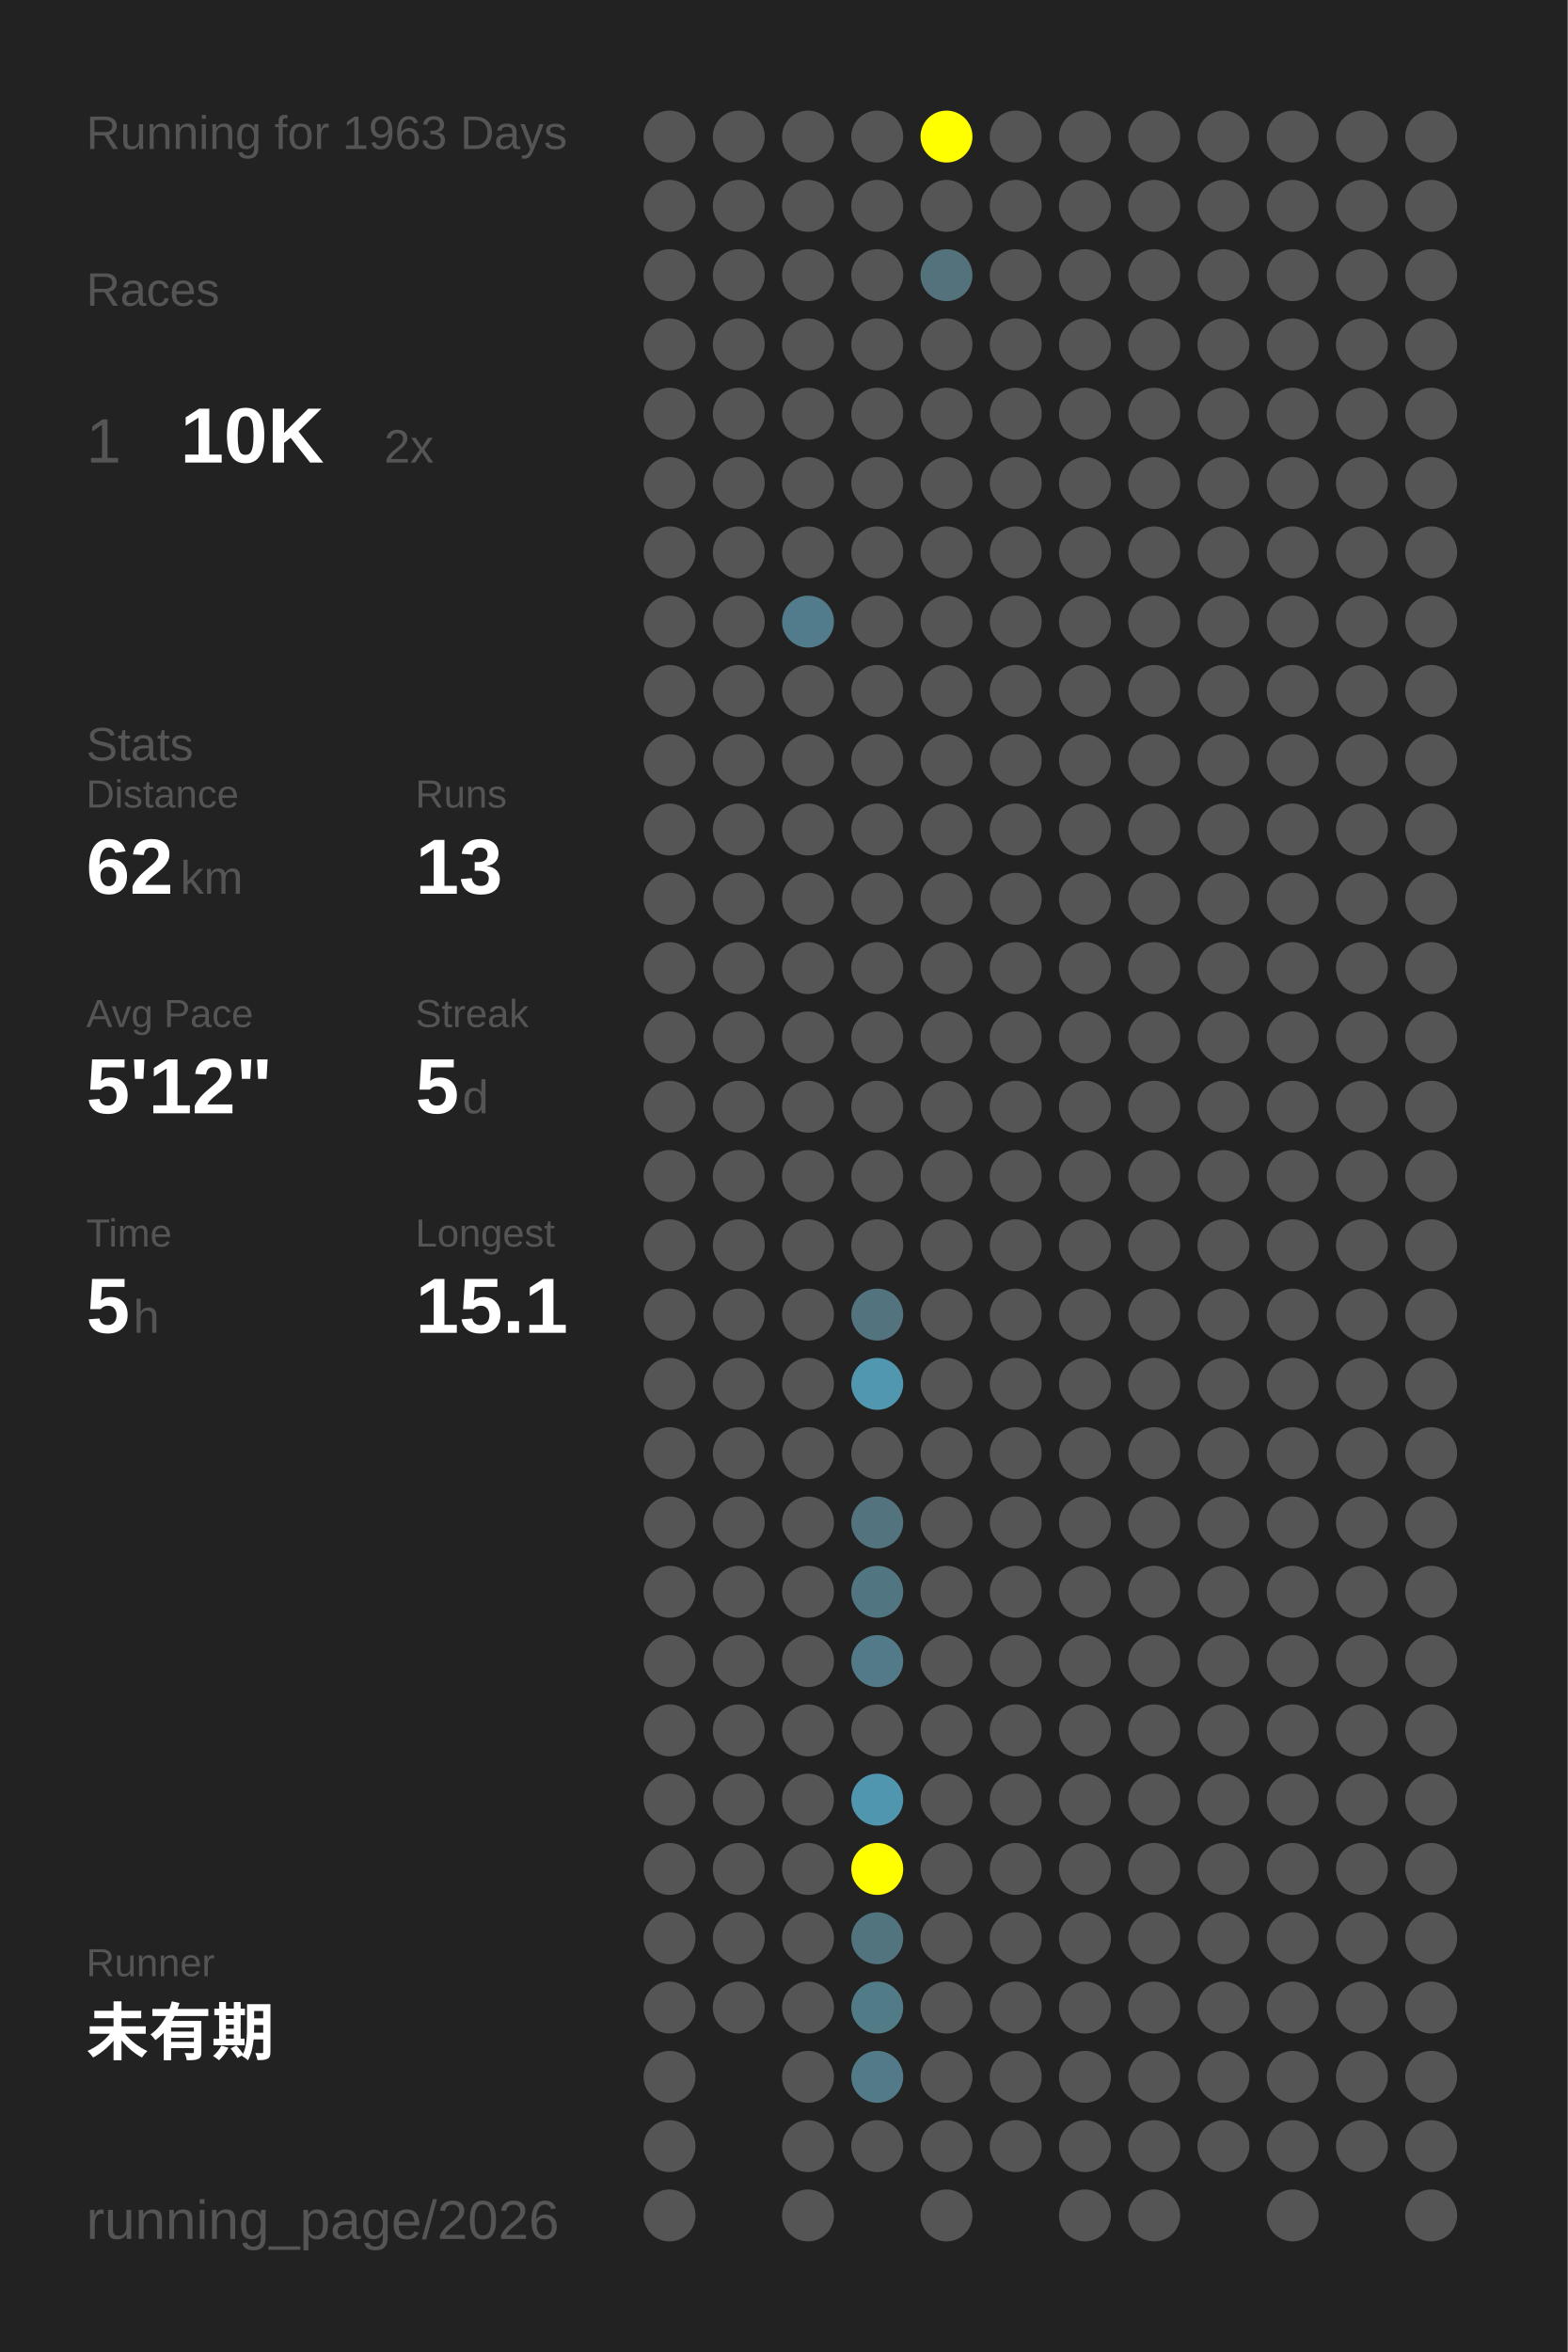
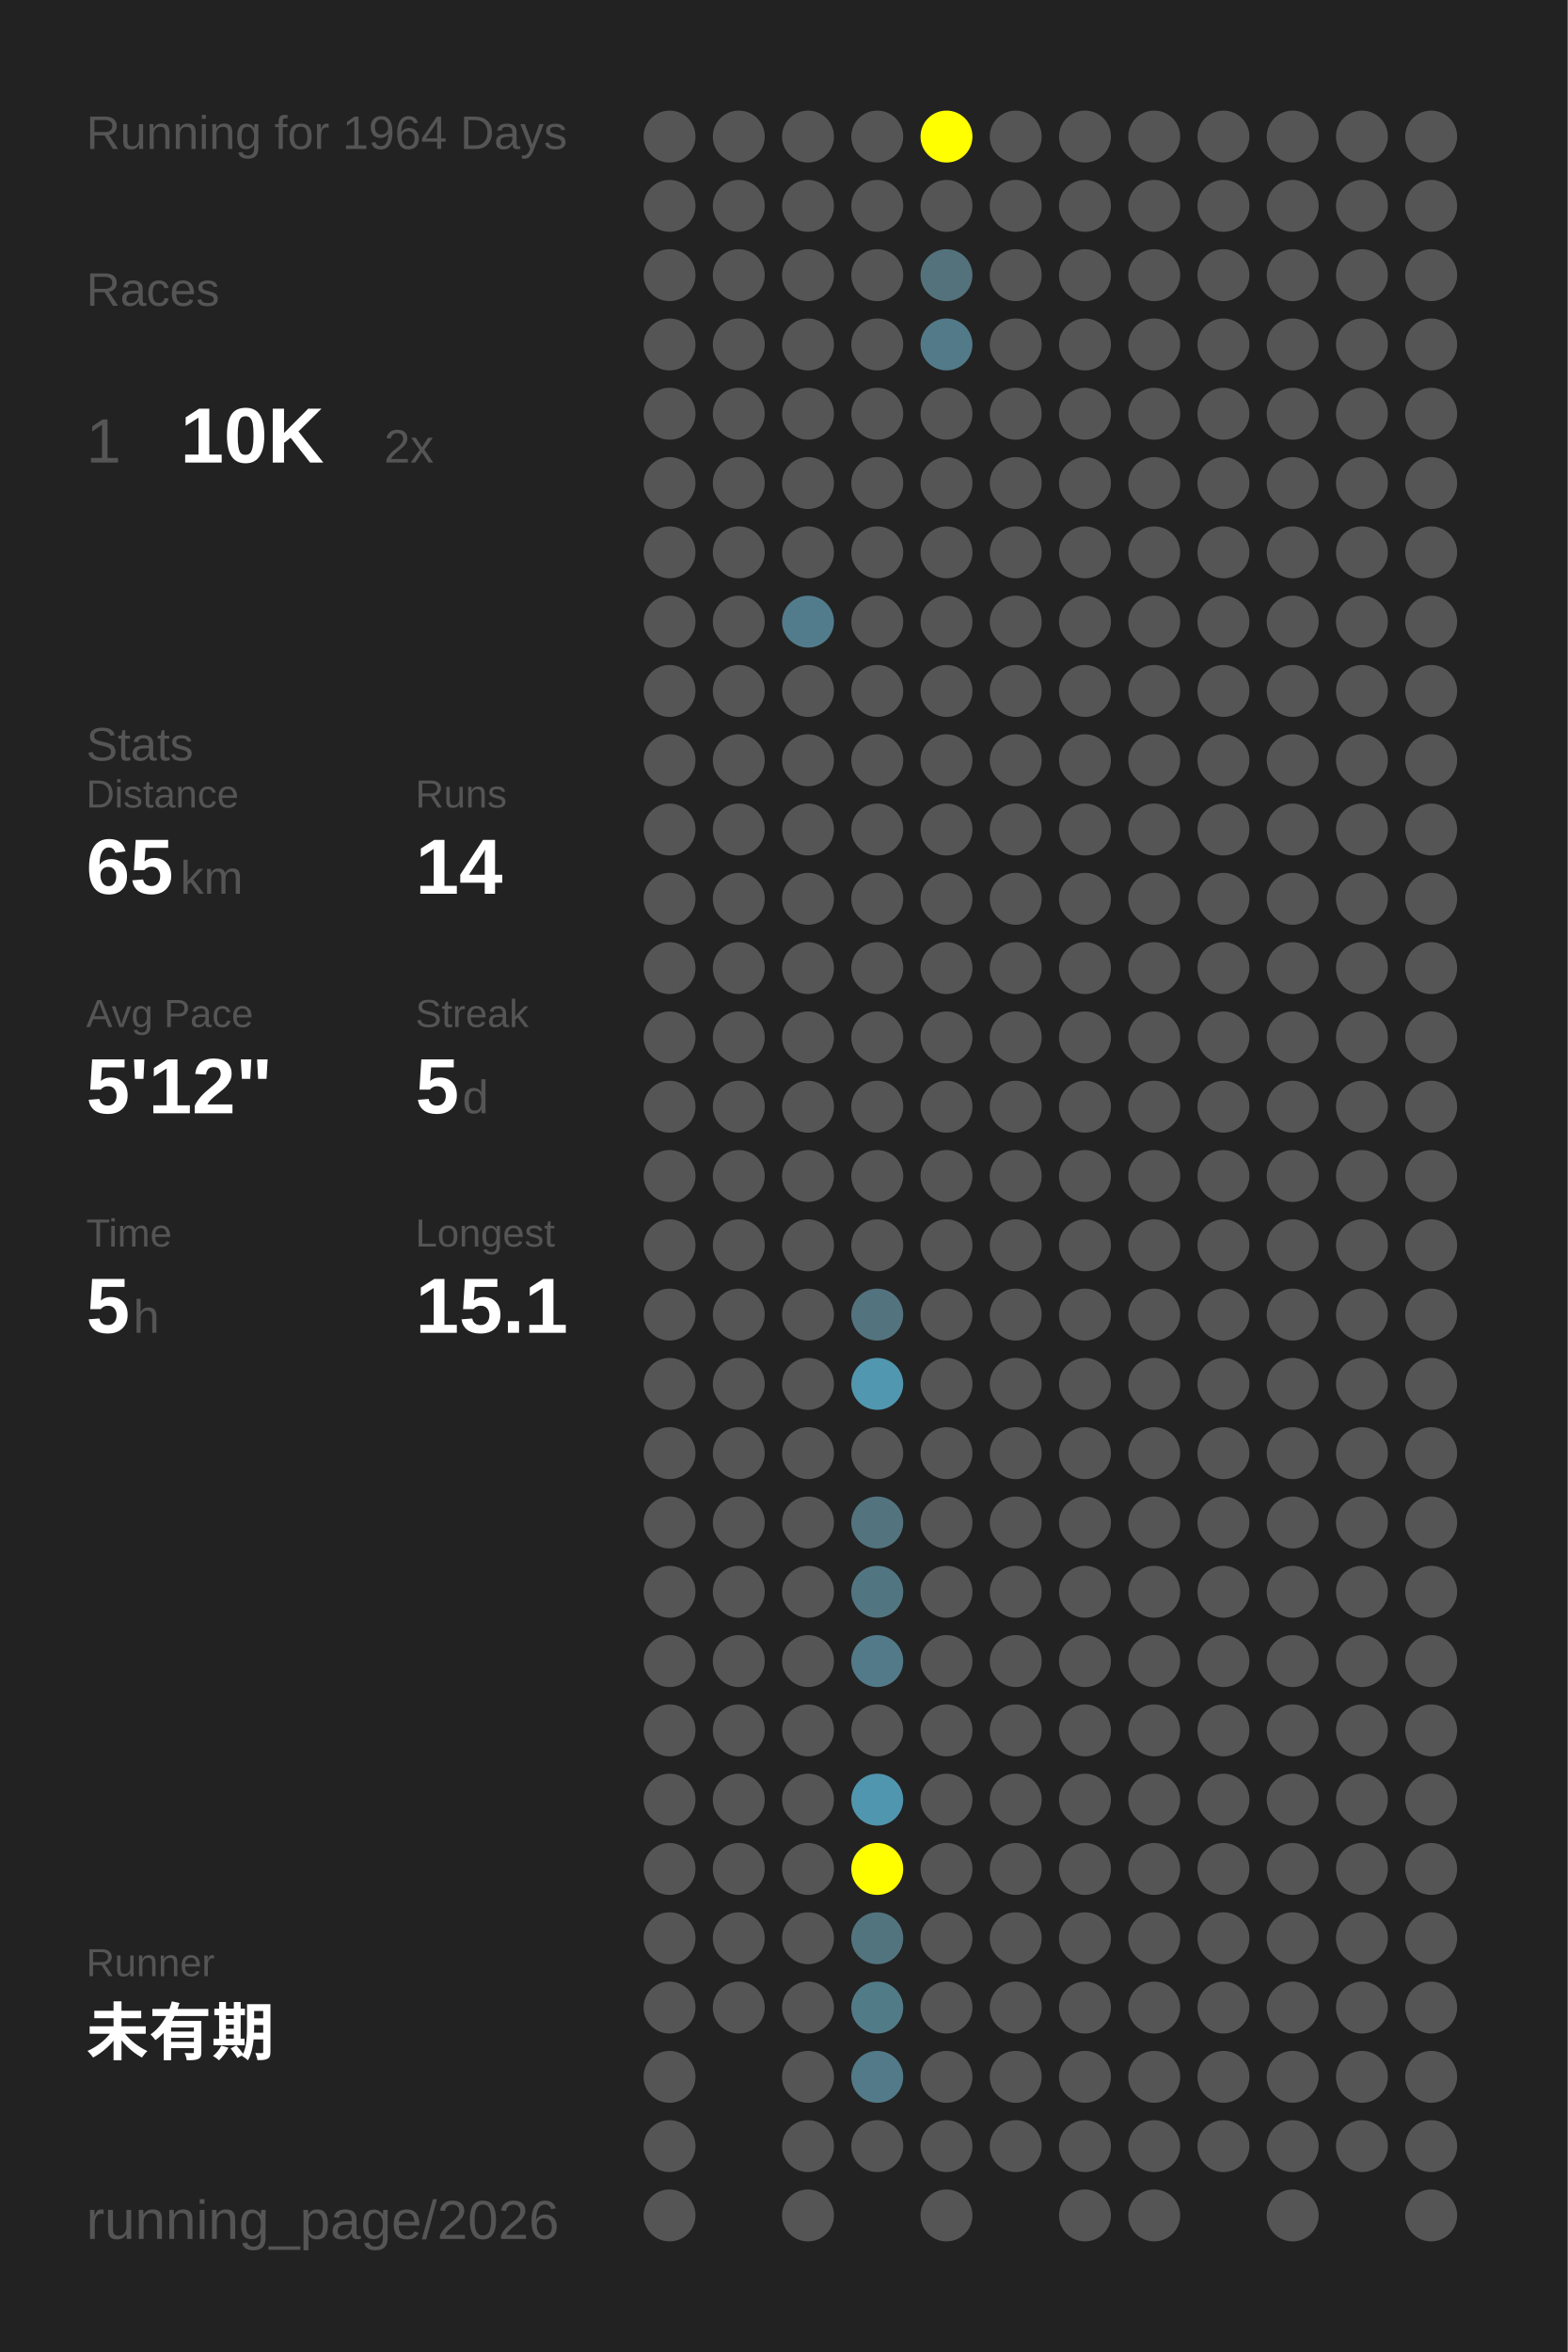
<svg xmlns="http://www.w3.org/2000/svg" baseProfile="full" height="300mm" version="1.1" viewBox="0,0,200,300" width="200mm">
  <defs />
  <rect fill="#222222" height="300" width="200" x="0" y="0" />
-   <text fill="#555555" style="font-size:6px; font-family:Arial;" x="11" y="19">Running for 1963 Days</text>
+   <text fill="#555555" style="font-size:6px; font-family:Arial;" x="11" y="19">Running for 1964 Days</text>
  <text fill="#555555" style="font-size:6px; font-family:Arial;" x="11" y="39">Races</text>
  <text fill="#555555" style="font-size:8px; font-family:Arial;" x="11" y="59">1</text>
  <text fill="#FFFFFF" style="font-size:10px; font-family:Arial; font-weight:bold;" x="23" y="59">10K</text>
  <text fill="#555555" style="font-size:6px; font-family:Arial;" x="49" y="59">2x</text>
  <text fill="#555555" style="font-size:6px; font-family:Arial;" x="11" y="97">Stats</text>
  <text fill="#555555" style="font-size:5px; font-family:Arial;" x="11" y="103">Distance</text>
-   <text fill="#FFFFFF" style="font-size:10px; font-family:Arial; font-weight:bold;" x="11" y="114">62</text>
+   <text fill="#FFFFFF" style="font-size:10px; font-family:Arial; font-weight:bold;" x="11" y="114">65</text>
  <text fill="#555555" style="font-size:6px; font-family:Arial;" x="23" y="114">km</text>
  <text fill="#555555" style="font-size:5px; font-family:Arial;" x="53" y="103">Runs</text>
-   <text fill="#FFFFFF" style="font-size:10px; font-family:Arial; font-weight:bold;" x="53" y="114">13</text>
+   <text fill="#FFFFFF" style="font-size:10px; font-family:Arial; font-weight:bold;" x="53" y="114">14</text>
  <text fill="#555555" style="font-size:5px; font-family:Arial;" x="11" y="131">Avg Pace</text>
  <text fill="#FFFFFF" style="font-size:10px; font-family:Arial; font-weight:bold;" x="11" y="142">5'12"</text>
  <text fill="#555555" style="font-size:5px; font-family:Arial;" x="53" y="131">Streak</text>
  <text fill="#FFFFFF" style="font-size:10px; font-family:Arial; font-weight:bold;" x="53" y="142">5</text>
  <text fill="#555555" style="font-size:6px; font-family:Arial;" x="59" y="142">d</text>
  <text fill="#555555" style="font-size:5px; font-family:Arial;" x="11" y="159">Time</text>
  <text fill="#FFFFFF" style="font-size:10px; font-family:Arial; font-weight:bold;" x="11" y="170">5</text>
  <text fill="#555555" style="font-size:6px; font-family:Arial;" x="17" y="170">h</text>
  <text fill="#555555" style="font-size:5px; font-family:Arial;" x="53" y="159">Longest</text>
  <text fill="#FFFFFF" style="font-size:10px; font-family:Arial; font-weight:bold;" x="53" y="170">15.1</text>
  <text fill="#555555" style="font-size:5px; font-family:Arial;" x="11" y="252.065">Runner</text>
  <text fill="#FFFFFF" style="font-size:8px; font-family:Arial; font-weight:bold;" x="11" y="262.065">未有期</text>
  <text fill="#555555" style="font-size:7px; font-family:Arial;" x="11" y="285.581">running_page/2026</text>
  <circle cx="85.417" cy="17.419" fill="#555555" r="3.312" />
  <circle cx="85.417" cy="26.258" fill="#555555" r="3.312" />
  <circle cx="85.417" cy="35.097" fill="#555555" r="3.312" />
  <circle cx="85.417" cy="43.935" fill="#555555" r="3.312" />
  <circle cx="85.417" cy="52.774" fill="#555555" r="3.312" />
  <circle cx="85.417" cy="61.613" fill="#555555" r="3.312" />
  <circle cx="85.417" cy="70.452" fill="#555555" r="3.312" />
  <circle cx="85.417" cy="79.29" fill="#555555" r="3.312" />
  <circle cx="85.417" cy="88.129" fill="#555555" r="3.312" />
  <circle cx="85.417" cy="96.968" fill="#555555" r="3.312" />
  <circle cx="85.417" cy="105.806" fill="#555555" r="3.312" />
  <circle cx="85.417" cy="114.645" fill="#555555" r="3.312" />
  <circle cx="85.417" cy="123.484" fill="#555555" r="3.312" />
  <circle cx="85.417" cy="132.323" fill="#555555" r="3.312" />
  <circle cx="85.417" cy="141.161" fill="#555555" r="3.312" />
  <circle cx="85.417" cy="150" fill="#555555" r="3.312" />
  <circle cx="85.417" cy="158.839" fill="#555555" r="3.312" />
  <circle cx="85.417" cy="167.677" fill="#555555" r="3.312" />
  <circle cx="85.417" cy="176.516" fill="#555555" r="3.312" />
  <circle cx="85.417" cy="185.355" fill="#555555" r="3.312" />
  <circle cx="85.417" cy="194.194" fill="#555555" r="3.312" />
  <circle cx="85.417" cy="203.032" fill="#555555" r="3.312" />
  <circle cx="85.417" cy="211.871" fill="#555555" r="3.312" />
  <circle cx="85.417" cy="220.71" fill="#555555" r="3.312" />
  <circle cx="85.417" cy="229.548" fill="#555555" r="3.312" />
  <circle cx="85.417" cy="238.387" fill="#555555" r="3.312" />
  <circle cx="85.417" cy="247.226" fill="#555555" r="3.312" />
  <circle cx="85.417" cy="256.065" fill="#555555" r="3.312" />
  <circle cx="85.417" cy="264.903" fill="#555555" r="3.312" />
  <circle cx="85.417" cy="273.742" fill="#555555" r="3.312" />
  <circle cx="85.417" cy="282.581" fill="#555555" r="3.312" />
  <circle cx="94.25" cy="17.419" fill="#555555" r="3.312" />
  <circle cx="94.25" cy="26.258" fill="#555555" r="3.312" />
  <circle cx="94.25" cy="35.097" fill="#555555" r="3.312" />
  <circle cx="94.25" cy="43.935" fill="#555555" r="3.312" />
  <circle cx="94.25" cy="52.774" fill="#555555" r="3.312" />
  <circle cx="94.25" cy="61.613" fill="#555555" r="3.312" />
  <circle cx="94.25" cy="70.452" fill="#555555" r="3.312" />
  <circle cx="94.25" cy="79.29" fill="#555555" r="3.312" />
  <circle cx="94.25" cy="88.129" fill="#555555" r="3.312" />
  <circle cx="94.25" cy="96.968" fill="#555555" r="3.312" />
  <circle cx="94.25" cy="105.806" fill="#555555" r="3.312" />
  <circle cx="94.25" cy="114.645" fill="#555555" r="3.312" />
  <circle cx="94.25" cy="123.484" fill="#555555" r="3.312" />
  <circle cx="94.25" cy="132.323" fill="#555555" r="3.312" />
  <circle cx="94.25" cy="141.161" fill="#555555" r="3.312" />
  <circle cx="94.25" cy="150" fill="#555555" r="3.312" />
  <circle cx="94.25" cy="158.839" fill="#555555" r="3.312" />
  <circle cx="94.25" cy="167.677" fill="#555555" r="3.312" />
  <circle cx="94.25" cy="176.516" fill="#555555" r="3.312" />
  <circle cx="94.25" cy="185.355" fill="#555555" r="3.312" />
  <circle cx="94.25" cy="194.194" fill="#555555" r="3.312" />
  <circle cx="94.25" cy="203.032" fill="#555555" r="3.312" />
  <circle cx="94.25" cy="211.871" fill="#555555" r="3.312" />
  <circle cx="94.25" cy="220.71" fill="#555555" r="3.312" />
  <circle cx="94.25" cy="229.548" fill="#555555" r="3.312" />
  <circle cx="94.25" cy="238.387" fill="#555555" r="3.312" />
  <circle cx="94.25" cy="247.226" fill="#555555" r="3.312" />
  <circle cx="94.25" cy="256.065" fill="#555555" r="3.312" />
  <circle cx="103.083" cy="17.419" fill="#555555" r="3.312" />
  <circle cx="103.083" cy="26.258" fill="#555555" r="3.312" />
  <circle cx="103.083" cy="35.097" fill="#555555" r="3.312" />
  <circle cx="103.083" cy="43.935" fill="#555555" r="3.312" />
  <circle cx="103.083" cy="52.774" fill="#555555" r="3.312" />
  <circle cx="103.083" cy="61.613" fill="#555555" r="3.312" />
  <circle cx="103.083" cy="70.452" fill="#555555" r="3.312" />
  <circle cx="103.083" cy="79.29" fill="#527c8b" r="3.312" />
  <circle cx="103.083" cy="88.129" fill="#555555" r="3.312" />
  <circle cx="103.083" cy="96.968" fill="#555555" r="3.312" />
  <circle cx="103.083" cy="105.806" fill="#555555" r="3.312" />
  <circle cx="103.083" cy="114.645" fill="#555555" r="3.312" />
  <circle cx="103.083" cy="123.484" fill="#555555" r="3.312" />
  <circle cx="103.083" cy="132.323" fill="#555555" r="3.312" />
  <circle cx="103.083" cy="141.161" fill="#555555" r="3.312" />
  <circle cx="103.083" cy="150" fill="#555555" r="3.312" />
  <circle cx="103.083" cy="158.839" fill="#555555" r="3.312" />
  <circle cx="103.083" cy="167.677" fill="#555555" r="3.312" />
  <circle cx="103.083" cy="176.516" fill="#555555" r="3.312" />
  <circle cx="103.083" cy="185.355" fill="#555555" r="3.312" />
  <circle cx="103.083" cy="194.194" fill="#555555" r="3.312" />
  <circle cx="103.083" cy="203.032" fill="#555555" r="3.312" />
  <circle cx="103.083" cy="211.871" fill="#555555" r="3.312" />
  <circle cx="103.083" cy="220.71" fill="#555555" r="3.312" />
  <circle cx="103.083" cy="229.548" fill="#555555" r="3.312" />
  <circle cx="103.083" cy="238.387" fill="#555555" r="3.312" />
  <circle cx="103.083" cy="247.226" fill="#555555" r="3.312" />
  <circle cx="103.083" cy="256.065" fill="#555555" r="3.312" />
  <circle cx="103.083" cy="264.903" fill="#555555" r="3.312" />
  <circle cx="103.083" cy="273.742" fill="#555555" r="3.312" />
  <circle cx="103.083" cy="282.581" fill="#555555" r="3.312" />
  <circle cx="111.917" cy="17.419" fill="#555555" r="3.312" />
  <circle cx="111.917" cy="26.258" fill="#555555" r="3.312" />
  <circle cx="111.917" cy="35.097" fill="#555555" r="3.312" />
  <circle cx="111.917" cy="43.935" fill="#555555" r="3.312" />
  <circle cx="111.917" cy="52.774" fill="#555555" r="3.312" />
  <circle cx="111.917" cy="61.613" fill="#555555" r="3.312" />
  <circle cx="111.917" cy="70.452" fill="#555555" r="3.312" />
  <circle cx="111.917" cy="79.29" fill="#555555" r="3.312" />
  <circle cx="111.917" cy="88.129" fill="#555555" r="3.312" />
  <circle cx="111.917" cy="96.968" fill="#555555" r="3.312" />
  <circle cx="111.917" cy="105.806" fill="#555555" r="3.312" />
  <circle cx="111.917" cy="114.645" fill="#555555" r="3.312" />
  <circle cx="111.917" cy="123.484" fill="#555555" r="3.312" />
  <circle cx="111.917" cy="132.323" fill="#555555" r="3.312" />
  <circle cx="111.917" cy="141.161" fill="#555555" r="3.312" />
  <circle cx="111.917" cy="150" fill="#555555" r="3.312" />
  <circle cx="111.917" cy="158.839" fill="#555555" r="3.312" />
  <circle cx="111.917" cy="167.677" fill="#53737e" r="3.312" />
  <circle cx="111.917" cy="176.516" fill="#5097af" r="3.312" />
  <circle cx="111.917" cy="185.355" fill="#555555" r="3.312" />
  <circle cx="111.917" cy="194.194" fill="#53747f" r="3.312" />
  <circle cx="111.917" cy="203.032" fill="#527681" r="3.312" />
  <circle cx="111.917" cy="211.871" fill="#527a88" r="3.312" />
  <circle cx="111.917" cy="220.71" fill="#555555" r="3.312" />
  <circle cx="111.917" cy="229.548" fill="#5096ae" r="3.312" />
  <circle cx="111.917" cy="238.387" fill="#FFFF00" r="3.312" />
  <circle cx="111.917" cy="247.226" fill="#52747f" r="3.312" />
  <circle cx="111.917" cy="256.065" fill="#527b88" r="3.312" />
  <circle cx="111.917" cy="264.903" fill="#527a88" r="3.312" />
  <circle cx="111.917" cy="273.742" fill="#555555" r="3.312" />
  <circle cx="120.75" cy="17.419" fill="#FFFF00" r="3.312" />
  <circle cx="120.75" cy="26.258" fill="#555555" r="3.312" />
  <circle cx="120.75" cy="35.097" fill="#53727c" r="3.312" />
-   <circle cx="120.75" cy="43.935" fill="#555555" r="3.312" />
+   <circle cx="120.75" cy="43.935" fill="#527a88" r="3.312" />
  <circle cx="120.75" cy="52.774" fill="#555555" r="3.312" />
  <circle cx="120.75" cy="61.613" fill="#555555" r="3.312" />
  <circle cx="120.75" cy="70.452" fill="#555555" r="3.312" />
  <circle cx="120.75" cy="79.29" fill="#555555" r="3.312" />
  <circle cx="120.75" cy="88.129" fill="#555555" r="3.312" />
  <circle cx="120.75" cy="96.968" fill="#555555" r="3.312" />
  <circle cx="120.75" cy="105.806" fill="#555555" r="3.312" />
  <circle cx="120.75" cy="114.645" fill="#555555" r="3.312" />
  <circle cx="120.75" cy="123.484" fill="#555555" r="3.312" />
  <circle cx="120.75" cy="132.323" fill="#555555" r="3.312" />
  <circle cx="120.75" cy="141.161" fill="#555555" r="3.312" />
  <circle cx="120.75" cy="150" fill="#555555" r="3.312" />
  <circle cx="120.75" cy="158.839" fill="#555555" r="3.312" />
  <circle cx="120.75" cy="167.677" fill="#555555" r="3.312" />
  <circle cx="120.75" cy="176.516" fill="#555555" r="3.312" />
  <circle cx="120.75" cy="185.355" fill="#555555" r="3.312" />
  <circle cx="120.75" cy="194.194" fill="#555555" r="3.312" />
  <circle cx="120.75" cy="203.032" fill="#555555" r="3.312" />
  <circle cx="120.75" cy="211.871" fill="#555555" r="3.312" />
  <circle cx="120.75" cy="220.71" fill="#555555" r="3.312" />
  <circle cx="120.75" cy="229.548" fill="#555555" r="3.312" />
  <circle cx="120.75" cy="238.387" fill="#555555" r="3.312" />
  <circle cx="120.75" cy="247.226" fill="#555555" r="3.312" />
  <circle cx="120.75" cy="256.065" fill="#555555" r="3.312" />
  <circle cx="120.75" cy="264.903" fill="#555555" r="3.312" />
  <circle cx="120.75" cy="273.742" fill="#555555" r="3.312" />
  <circle cx="120.75" cy="282.581" fill="#555555" r="3.312" />
  <circle cx="129.583" cy="17.419" fill="#555555" r="3.312" />
  <circle cx="129.583" cy="26.258" fill="#555555" r="3.312" />
  <circle cx="129.583" cy="35.097" fill="#555555" r="3.312" />
  <circle cx="129.583" cy="43.935" fill="#555555" r="3.312" />
  <circle cx="129.583" cy="52.774" fill="#555555" r="3.312" />
  <circle cx="129.583" cy="61.613" fill="#555555" r="3.312" />
  <circle cx="129.583" cy="70.452" fill="#555555" r="3.312" />
  <circle cx="129.583" cy="79.29" fill="#555555" r="3.312" />
  <circle cx="129.583" cy="88.129" fill="#555555" r="3.312" />
  <circle cx="129.583" cy="96.968" fill="#555555" r="3.312" />
  <circle cx="129.583" cy="105.806" fill="#555555" r="3.312" />
  <circle cx="129.583" cy="114.645" fill="#555555" r="3.312" />
  <circle cx="129.583" cy="123.484" fill="#555555" r="3.312" />
  <circle cx="129.583" cy="132.323" fill="#555555" r="3.312" />
  <circle cx="129.583" cy="141.161" fill="#555555" r="3.312" />
  <circle cx="129.583" cy="150" fill="#555555" r="3.312" />
  <circle cx="129.583" cy="158.839" fill="#555555" r="3.312" />
  <circle cx="129.583" cy="167.677" fill="#555555" r="3.312" />
  <circle cx="129.583" cy="176.516" fill="#555555" r="3.312" />
  <circle cx="129.583" cy="185.355" fill="#555555" r="3.312" />
  <circle cx="129.583" cy="194.194" fill="#555555" r="3.312" />
  <circle cx="129.583" cy="203.032" fill="#555555" r="3.312" />
  <circle cx="129.583" cy="211.871" fill="#555555" r="3.312" />
  <circle cx="129.583" cy="220.71" fill="#555555" r="3.312" />
  <circle cx="129.583" cy="229.548" fill="#555555" r="3.312" />
  <circle cx="129.583" cy="238.387" fill="#555555" r="3.312" />
  <circle cx="129.583" cy="247.226" fill="#555555" r="3.312" />
  <circle cx="129.583" cy="256.065" fill="#555555" r="3.312" />
  <circle cx="129.583" cy="264.903" fill="#555555" r="3.312" />
  <circle cx="129.583" cy="273.742" fill="#555555" r="3.312" />
  <circle cx="138.417" cy="17.419" fill="#555555" r="3.312" />
  <circle cx="138.417" cy="26.258" fill="#555555" r="3.312" />
  <circle cx="138.417" cy="35.097" fill="#555555" r="3.312" />
  <circle cx="138.417" cy="43.935" fill="#555555" r="3.312" />
  <circle cx="138.417" cy="52.774" fill="#555555" r="3.312" />
  <circle cx="138.417" cy="61.613" fill="#555555" r="3.312" />
  <circle cx="138.417" cy="70.452" fill="#555555" r="3.312" />
  <circle cx="138.417" cy="79.29" fill="#555555" r="3.312" />
  <circle cx="138.417" cy="88.129" fill="#555555" r="3.312" />
  <circle cx="138.417" cy="96.968" fill="#555555" r="3.312" />
  <circle cx="138.417" cy="105.806" fill="#555555" r="3.312" />
  <circle cx="138.417" cy="114.645" fill="#555555" r="3.312" />
  <circle cx="138.417" cy="123.484" fill="#555555" r="3.312" />
  <circle cx="138.417" cy="132.323" fill="#555555" r="3.312" />
  <circle cx="138.417" cy="141.161" fill="#555555" r="3.312" />
  <circle cx="138.417" cy="150" fill="#555555" r="3.312" />
  <circle cx="138.417" cy="158.839" fill="#555555" r="3.312" />
  <circle cx="138.417" cy="167.677" fill="#555555" r="3.312" />
  <circle cx="138.417" cy="176.516" fill="#555555" r="3.312" />
  <circle cx="138.417" cy="185.355" fill="#555555" r="3.312" />
  <circle cx="138.417" cy="194.194" fill="#555555" r="3.312" />
  <circle cx="138.417" cy="203.032" fill="#555555" r="3.312" />
  <circle cx="138.417" cy="211.871" fill="#555555" r="3.312" />
  <circle cx="138.417" cy="220.71" fill="#555555" r="3.312" />
  <circle cx="138.417" cy="229.548" fill="#555555" r="3.312" />
  <circle cx="138.417" cy="238.387" fill="#555555" r="3.312" />
  <circle cx="138.417" cy="247.226" fill="#555555" r="3.312" />
  <circle cx="138.417" cy="256.065" fill="#555555" r="3.312" />
  <circle cx="138.417" cy="264.903" fill="#555555" r="3.312" />
  <circle cx="138.417" cy="273.742" fill="#555555" r="3.312" />
  <circle cx="138.417" cy="282.581" fill="#555555" r="3.312" />
  <circle cx="147.25" cy="17.419" fill="#555555" r="3.312" />
  <circle cx="147.25" cy="26.258" fill="#555555" r="3.312" />
  <circle cx="147.25" cy="35.097" fill="#555555" r="3.312" />
  <circle cx="147.25" cy="43.935" fill="#555555" r="3.312" />
  <circle cx="147.25" cy="52.774" fill="#555555" r="3.312" />
  <circle cx="147.25" cy="61.613" fill="#555555" r="3.312" />
  <circle cx="147.25" cy="70.452" fill="#555555" r="3.312" />
  <circle cx="147.25" cy="79.29" fill="#555555" r="3.312" />
  <circle cx="147.25" cy="88.129" fill="#555555" r="3.312" />
  <circle cx="147.25" cy="96.968" fill="#555555" r="3.312" />
  <circle cx="147.25" cy="105.806" fill="#555555" r="3.312" />
  <circle cx="147.25" cy="114.645" fill="#555555" r="3.312" />
  <circle cx="147.25" cy="123.484" fill="#555555" r="3.312" />
  <circle cx="147.25" cy="132.323" fill="#555555" r="3.312" />
  <circle cx="147.25" cy="141.161" fill="#555555" r="3.312" />
  <circle cx="147.25" cy="150" fill="#555555" r="3.312" />
  <circle cx="147.25" cy="158.839" fill="#555555" r="3.312" />
  <circle cx="147.25" cy="167.677" fill="#555555" r="3.312" />
  <circle cx="147.25" cy="176.516" fill="#555555" r="3.312" />
  <circle cx="147.25" cy="185.355" fill="#555555" r="3.312" />
  <circle cx="147.25" cy="194.194" fill="#555555" r="3.312" />
  <circle cx="147.25" cy="203.032" fill="#555555" r="3.312" />
  <circle cx="147.25" cy="211.871" fill="#555555" r="3.312" />
  <circle cx="147.25" cy="220.71" fill="#555555" r="3.312" />
  <circle cx="147.25" cy="229.548" fill="#555555" r="3.312" />
  <circle cx="147.25" cy="238.387" fill="#555555" r="3.312" />
  <circle cx="147.25" cy="247.226" fill="#555555" r="3.312" />
  <circle cx="147.25" cy="256.065" fill="#555555" r="3.312" />
  <circle cx="147.25" cy="264.903" fill="#555555" r="3.312" />
  <circle cx="147.25" cy="273.742" fill="#555555" r="3.312" />
  <circle cx="147.25" cy="282.581" fill="#555555" r="3.312" />
  <circle cx="156.083" cy="17.419" fill="#555555" r="3.312" />
  <circle cx="156.083" cy="26.258" fill="#555555" r="3.312" />
  <circle cx="156.083" cy="35.097" fill="#555555" r="3.312" />
  <circle cx="156.083" cy="43.935" fill="#555555" r="3.312" />
  <circle cx="156.083" cy="52.774" fill="#555555" r="3.312" />
  <circle cx="156.083" cy="61.613" fill="#555555" r="3.312" />
  <circle cx="156.083" cy="70.452" fill="#555555" r="3.312" />
  <circle cx="156.083" cy="79.29" fill="#555555" r="3.312" />
  <circle cx="156.083" cy="88.129" fill="#555555" r="3.312" />
  <circle cx="156.083" cy="96.968" fill="#555555" r="3.312" />
  <circle cx="156.083" cy="105.806" fill="#555555" r="3.312" />
  <circle cx="156.083" cy="114.645" fill="#555555" r="3.312" />
  <circle cx="156.083" cy="123.484" fill="#555555" r="3.312" />
  <circle cx="156.083" cy="132.323" fill="#555555" r="3.312" />
  <circle cx="156.083" cy="141.161" fill="#555555" r="3.312" />
  <circle cx="156.083" cy="150" fill="#555555" r="3.312" />
  <circle cx="156.083" cy="158.839" fill="#555555" r="3.312" />
  <circle cx="156.083" cy="167.677" fill="#555555" r="3.312" />
  <circle cx="156.083" cy="176.516" fill="#555555" r="3.312" />
  <circle cx="156.083" cy="185.355" fill="#555555" r="3.312" />
  <circle cx="156.083" cy="194.194" fill="#555555" r="3.312" />
  <circle cx="156.083" cy="203.032" fill="#555555" r="3.312" />
  <circle cx="156.083" cy="211.871" fill="#555555" r="3.312" />
  <circle cx="156.083" cy="220.71" fill="#555555" r="3.312" />
  <circle cx="156.083" cy="229.548" fill="#555555" r="3.312" />
  <circle cx="156.083" cy="238.387" fill="#555555" r="3.312" />
  <circle cx="156.083" cy="247.226" fill="#555555" r="3.312" />
  <circle cx="156.083" cy="256.065" fill="#555555" r="3.312" />
  <circle cx="156.083" cy="264.903" fill="#555555" r="3.312" />
  <circle cx="156.083" cy="273.742" fill="#555555" r="3.312" />
  <circle cx="164.917" cy="17.419" fill="#555555" r="3.312" />
  <circle cx="164.917" cy="26.258" fill="#555555" r="3.312" />
  <circle cx="164.917" cy="35.097" fill="#555555" r="3.312" />
  <circle cx="164.917" cy="43.935" fill="#555555" r="3.312" />
  <circle cx="164.917" cy="52.774" fill="#555555" r="3.312" />
  <circle cx="164.917" cy="61.613" fill="#555555" r="3.312" />
  <circle cx="164.917" cy="70.452" fill="#555555" r="3.312" />
  <circle cx="164.917" cy="79.29" fill="#555555" r="3.312" />
  <circle cx="164.917" cy="88.129" fill="#555555" r="3.312" />
  <circle cx="164.917" cy="96.968" fill="#555555" r="3.312" />
  <circle cx="164.917" cy="105.806" fill="#555555" r="3.312" />
  <circle cx="164.917" cy="114.645" fill="#555555" r="3.312" />
  <circle cx="164.917" cy="123.484" fill="#555555" r="3.312" />
  <circle cx="164.917" cy="132.323" fill="#555555" r="3.312" />
  <circle cx="164.917" cy="141.161" fill="#555555" r="3.312" />
  <circle cx="164.917" cy="150" fill="#555555" r="3.312" />
  <circle cx="164.917" cy="158.839" fill="#555555" r="3.312" />
  <circle cx="164.917" cy="167.677" fill="#555555" r="3.312" />
  <circle cx="164.917" cy="176.516" fill="#555555" r="3.312" />
  <circle cx="164.917" cy="185.355" fill="#555555" r="3.312" />
  <circle cx="164.917" cy="194.194" fill="#555555" r="3.312" />
  <circle cx="164.917" cy="203.032" fill="#555555" r="3.312" />
  <circle cx="164.917" cy="211.871" fill="#555555" r="3.312" />
  <circle cx="164.917" cy="220.71" fill="#555555" r="3.312" />
  <circle cx="164.917" cy="229.548" fill="#555555" r="3.312" />
  <circle cx="164.917" cy="238.387" fill="#555555" r="3.312" />
  <circle cx="164.917" cy="247.226" fill="#555555" r="3.312" />
  <circle cx="164.917" cy="256.065" fill="#555555" r="3.312" />
  <circle cx="164.917" cy="264.903" fill="#555555" r="3.312" />
  <circle cx="164.917" cy="273.742" fill="#555555" r="3.312" />
  <circle cx="164.917" cy="282.581" fill="#555555" r="3.312" />
  <circle cx="173.75" cy="17.419" fill="#555555" r="3.312" />
  <circle cx="173.75" cy="26.258" fill="#555555" r="3.312" />
  <circle cx="173.75" cy="35.097" fill="#555555" r="3.312" />
  <circle cx="173.75" cy="43.935" fill="#555555" r="3.312" />
  <circle cx="173.75" cy="52.774" fill="#555555" r="3.312" />
  <circle cx="173.75" cy="61.613" fill="#555555" r="3.312" />
  <circle cx="173.75" cy="70.452" fill="#555555" r="3.312" />
  <circle cx="173.75" cy="79.29" fill="#555555" r="3.312" />
  <circle cx="173.75" cy="88.129" fill="#555555" r="3.312" />
  <circle cx="173.75" cy="96.968" fill="#555555" r="3.312" />
  <circle cx="173.75" cy="105.806" fill="#555555" r="3.312" />
  <circle cx="173.75" cy="114.645" fill="#555555" r="3.312" />
  <circle cx="173.75" cy="123.484" fill="#555555" r="3.312" />
  <circle cx="173.75" cy="132.323" fill="#555555" r="3.312" />
  <circle cx="173.75" cy="141.161" fill="#555555" r="3.312" />
  <circle cx="173.75" cy="150" fill="#555555" r="3.312" />
  <circle cx="173.75" cy="158.839" fill="#555555" r="3.312" />
  <circle cx="173.75" cy="167.677" fill="#555555" r="3.312" />
  <circle cx="173.75" cy="176.516" fill="#555555" r="3.312" />
  <circle cx="173.75" cy="185.355" fill="#555555" r="3.312" />
  <circle cx="173.75" cy="194.194" fill="#555555" r="3.312" />
  <circle cx="173.75" cy="203.032" fill="#555555" r="3.312" />
  <circle cx="173.75" cy="211.871" fill="#555555" r="3.312" />
  <circle cx="173.75" cy="220.71" fill="#555555" r="3.312" />
  <circle cx="173.75" cy="229.548" fill="#555555" r="3.312" />
  <circle cx="173.75" cy="238.387" fill="#555555" r="3.312" />
  <circle cx="173.75" cy="247.226" fill="#555555" r="3.312" />
  <circle cx="173.75" cy="256.065" fill="#555555" r="3.312" />
  <circle cx="173.75" cy="264.903" fill="#555555" r="3.312" />
  <circle cx="173.75" cy="273.742" fill="#555555" r="3.312" />
  <circle cx="182.583" cy="17.419" fill="#555555" r="3.312" />
  <circle cx="182.583" cy="26.258" fill="#555555" r="3.312" />
  <circle cx="182.583" cy="35.097" fill="#555555" r="3.312" />
  <circle cx="182.583" cy="43.935" fill="#555555" r="3.312" />
  <circle cx="182.583" cy="52.774" fill="#555555" r="3.312" />
  <circle cx="182.583" cy="61.613" fill="#555555" r="3.312" />
  <circle cx="182.583" cy="70.452" fill="#555555" r="3.312" />
  <circle cx="182.583" cy="79.29" fill="#555555" r="3.312" />
  <circle cx="182.583" cy="88.129" fill="#555555" r="3.312" />
  <circle cx="182.583" cy="96.968" fill="#555555" r="3.312" />
  <circle cx="182.583" cy="105.806" fill="#555555" r="3.312" />
  <circle cx="182.583" cy="114.645" fill="#555555" r="3.312" />
  <circle cx="182.583" cy="123.484" fill="#555555" r="3.312" />
  <circle cx="182.583" cy="132.323" fill="#555555" r="3.312" />
  <circle cx="182.583" cy="141.161" fill="#555555" r="3.312" />
  <circle cx="182.583" cy="150" fill="#555555" r="3.312" />
  <circle cx="182.583" cy="158.839" fill="#555555" r="3.312" />
  <circle cx="182.583" cy="167.677" fill="#555555" r="3.312" />
  <circle cx="182.583" cy="176.516" fill="#555555" r="3.312" />
  <circle cx="182.583" cy="185.355" fill="#555555" r="3.312" />
  <circle cx="182.583" cy="194.194" fill="#555555" r="3.312" />
  <circle cx="182.583" cy="203.032" fill="#555555" r="3.312" />
  <circle cx="182.583" cy="211.871" fill="#555555" r="3.312" />
  <circle cx="182.583" cy="220.71" fill="#555555" r="3.312" />
  <circle cx="182.583" cy="229.548" fill="#555555" r="3.312" />
  <circle cx="182.583" cy="238.387" fill="#555555" r="3.312" />
  <circle cx="182.583" cy="247.226" fill="#555555" r="3.312" />
  <circle cx="182.583" cy="256.065" fill="#555555" r="3.312" />
  <circle cx="182.583" cy="264.903" fill="#555555" r="3.312" />
  <circle cx="182.583" cy="273.742" fill="#555555" r="3.312" />
  <circle cx="182.583" cy="282.581" fill="#555555" r="3.312" />
</svg>
